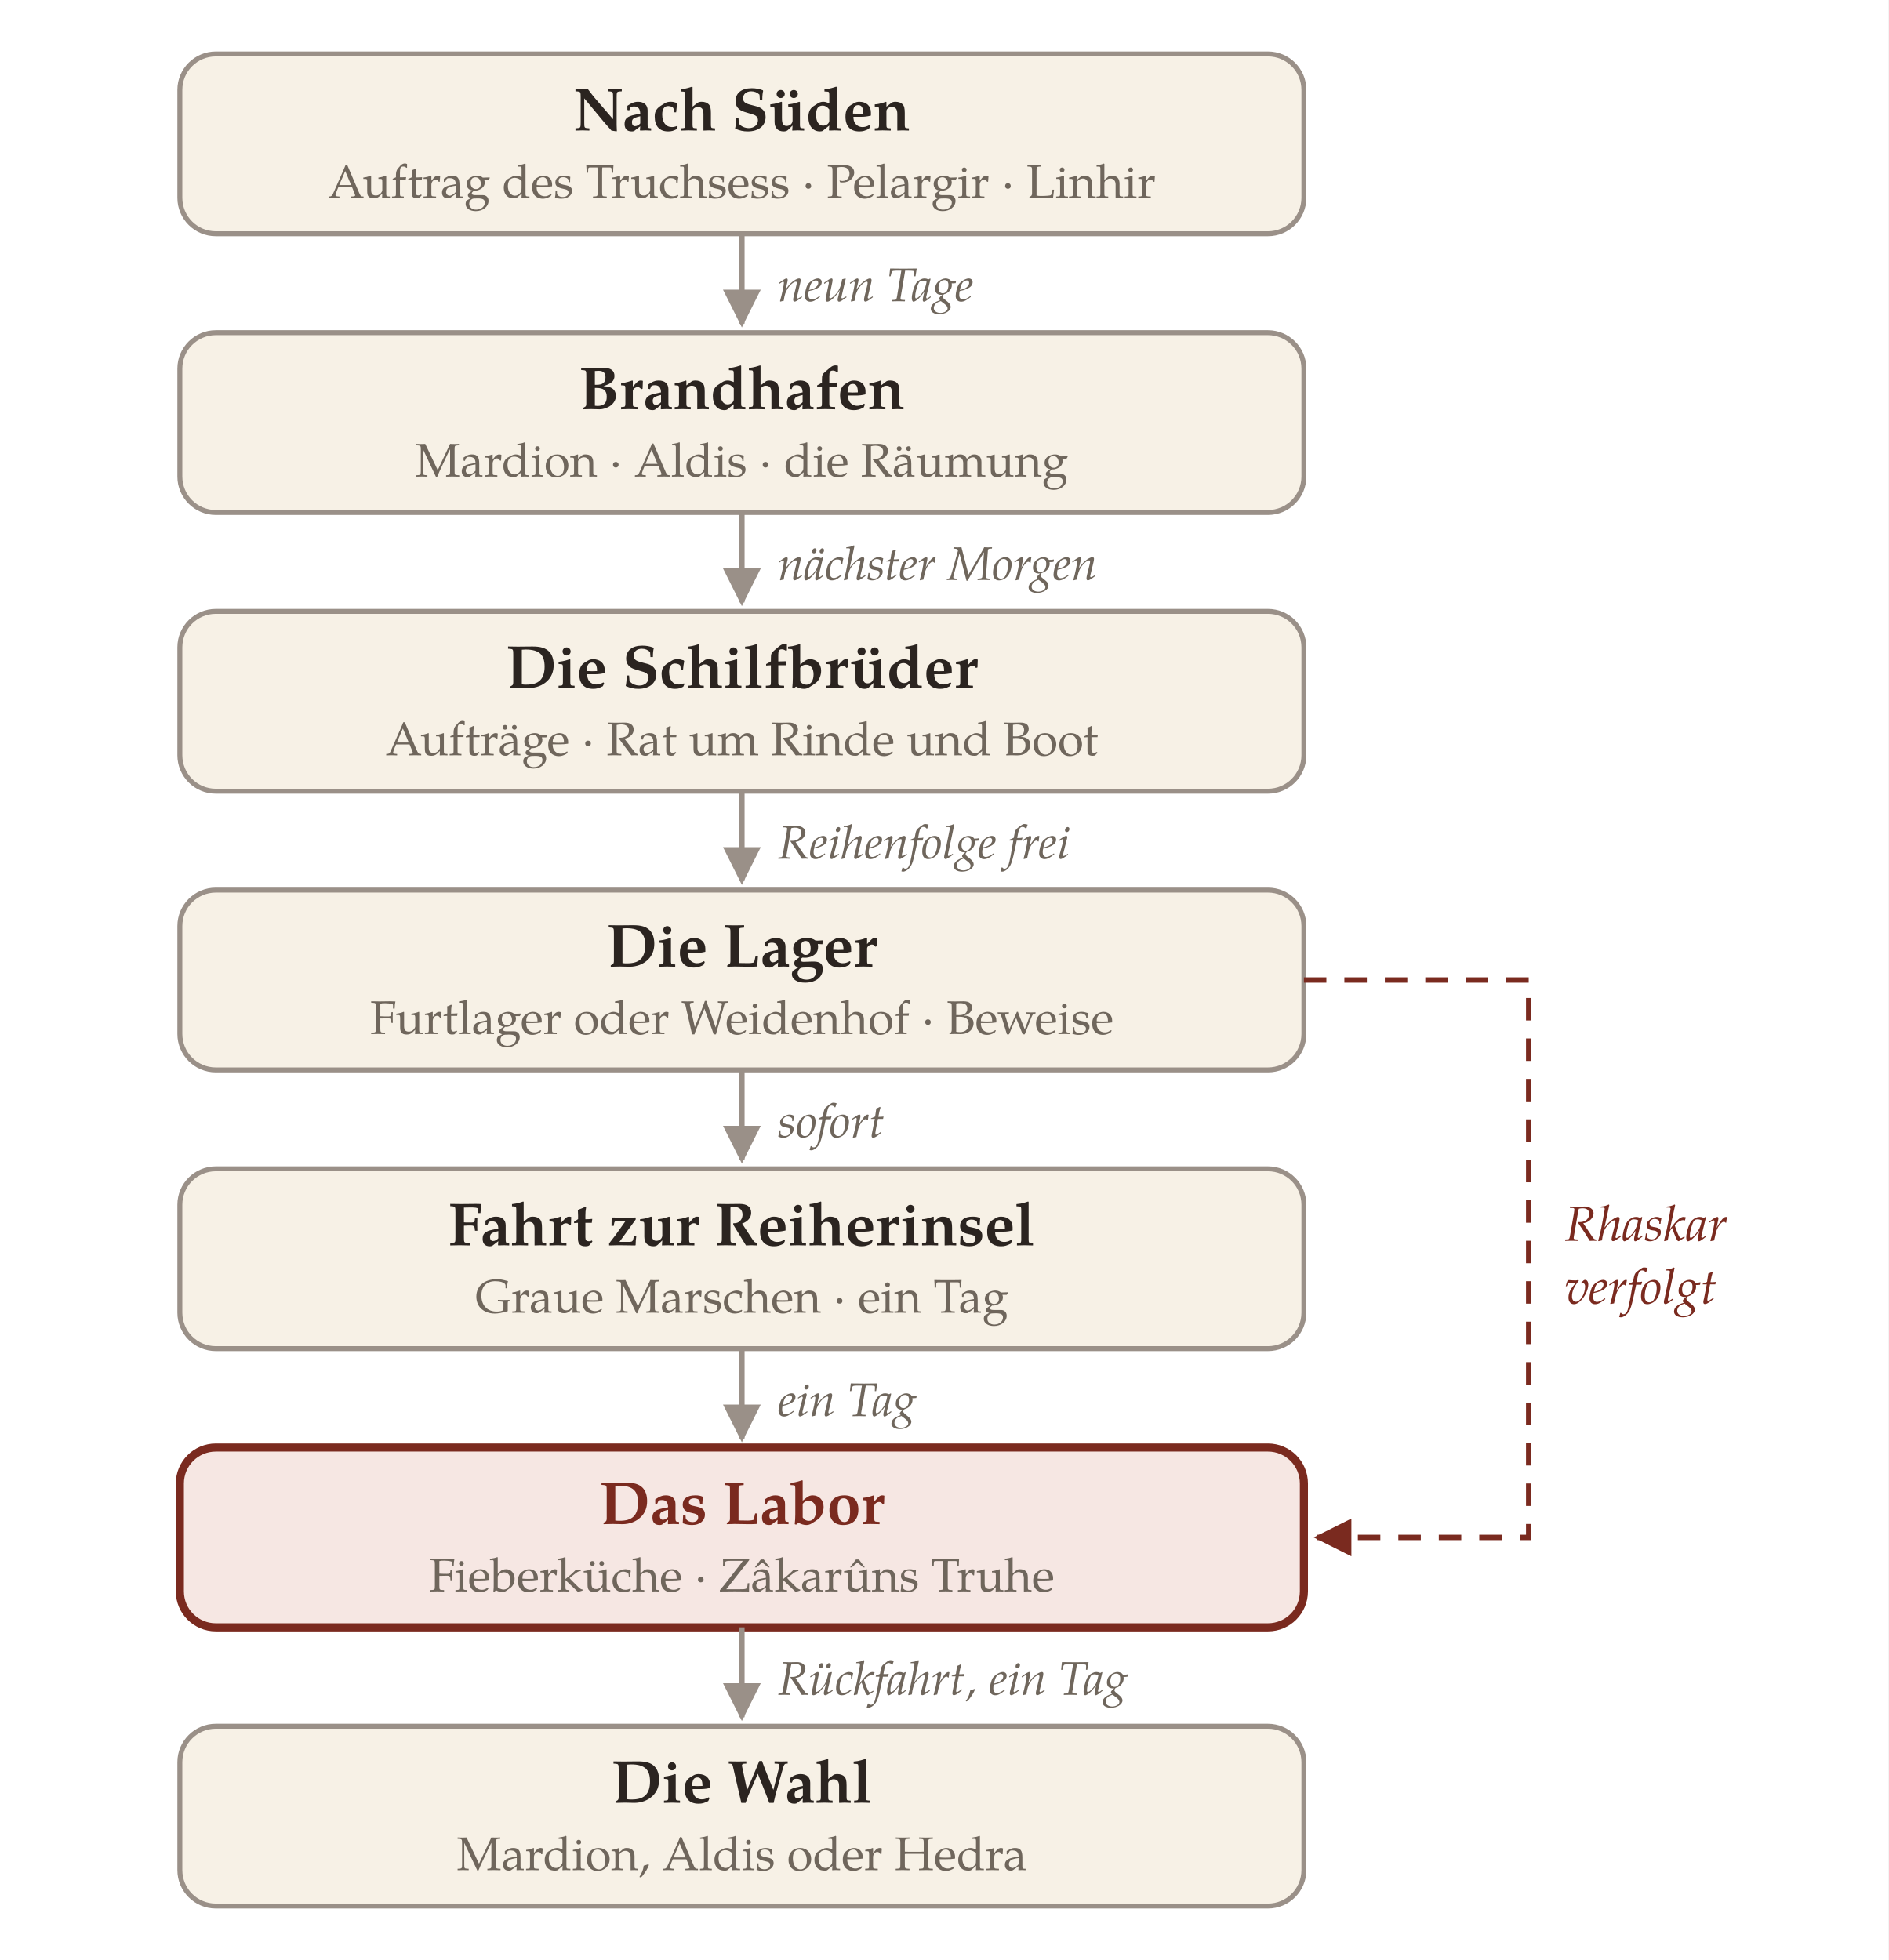
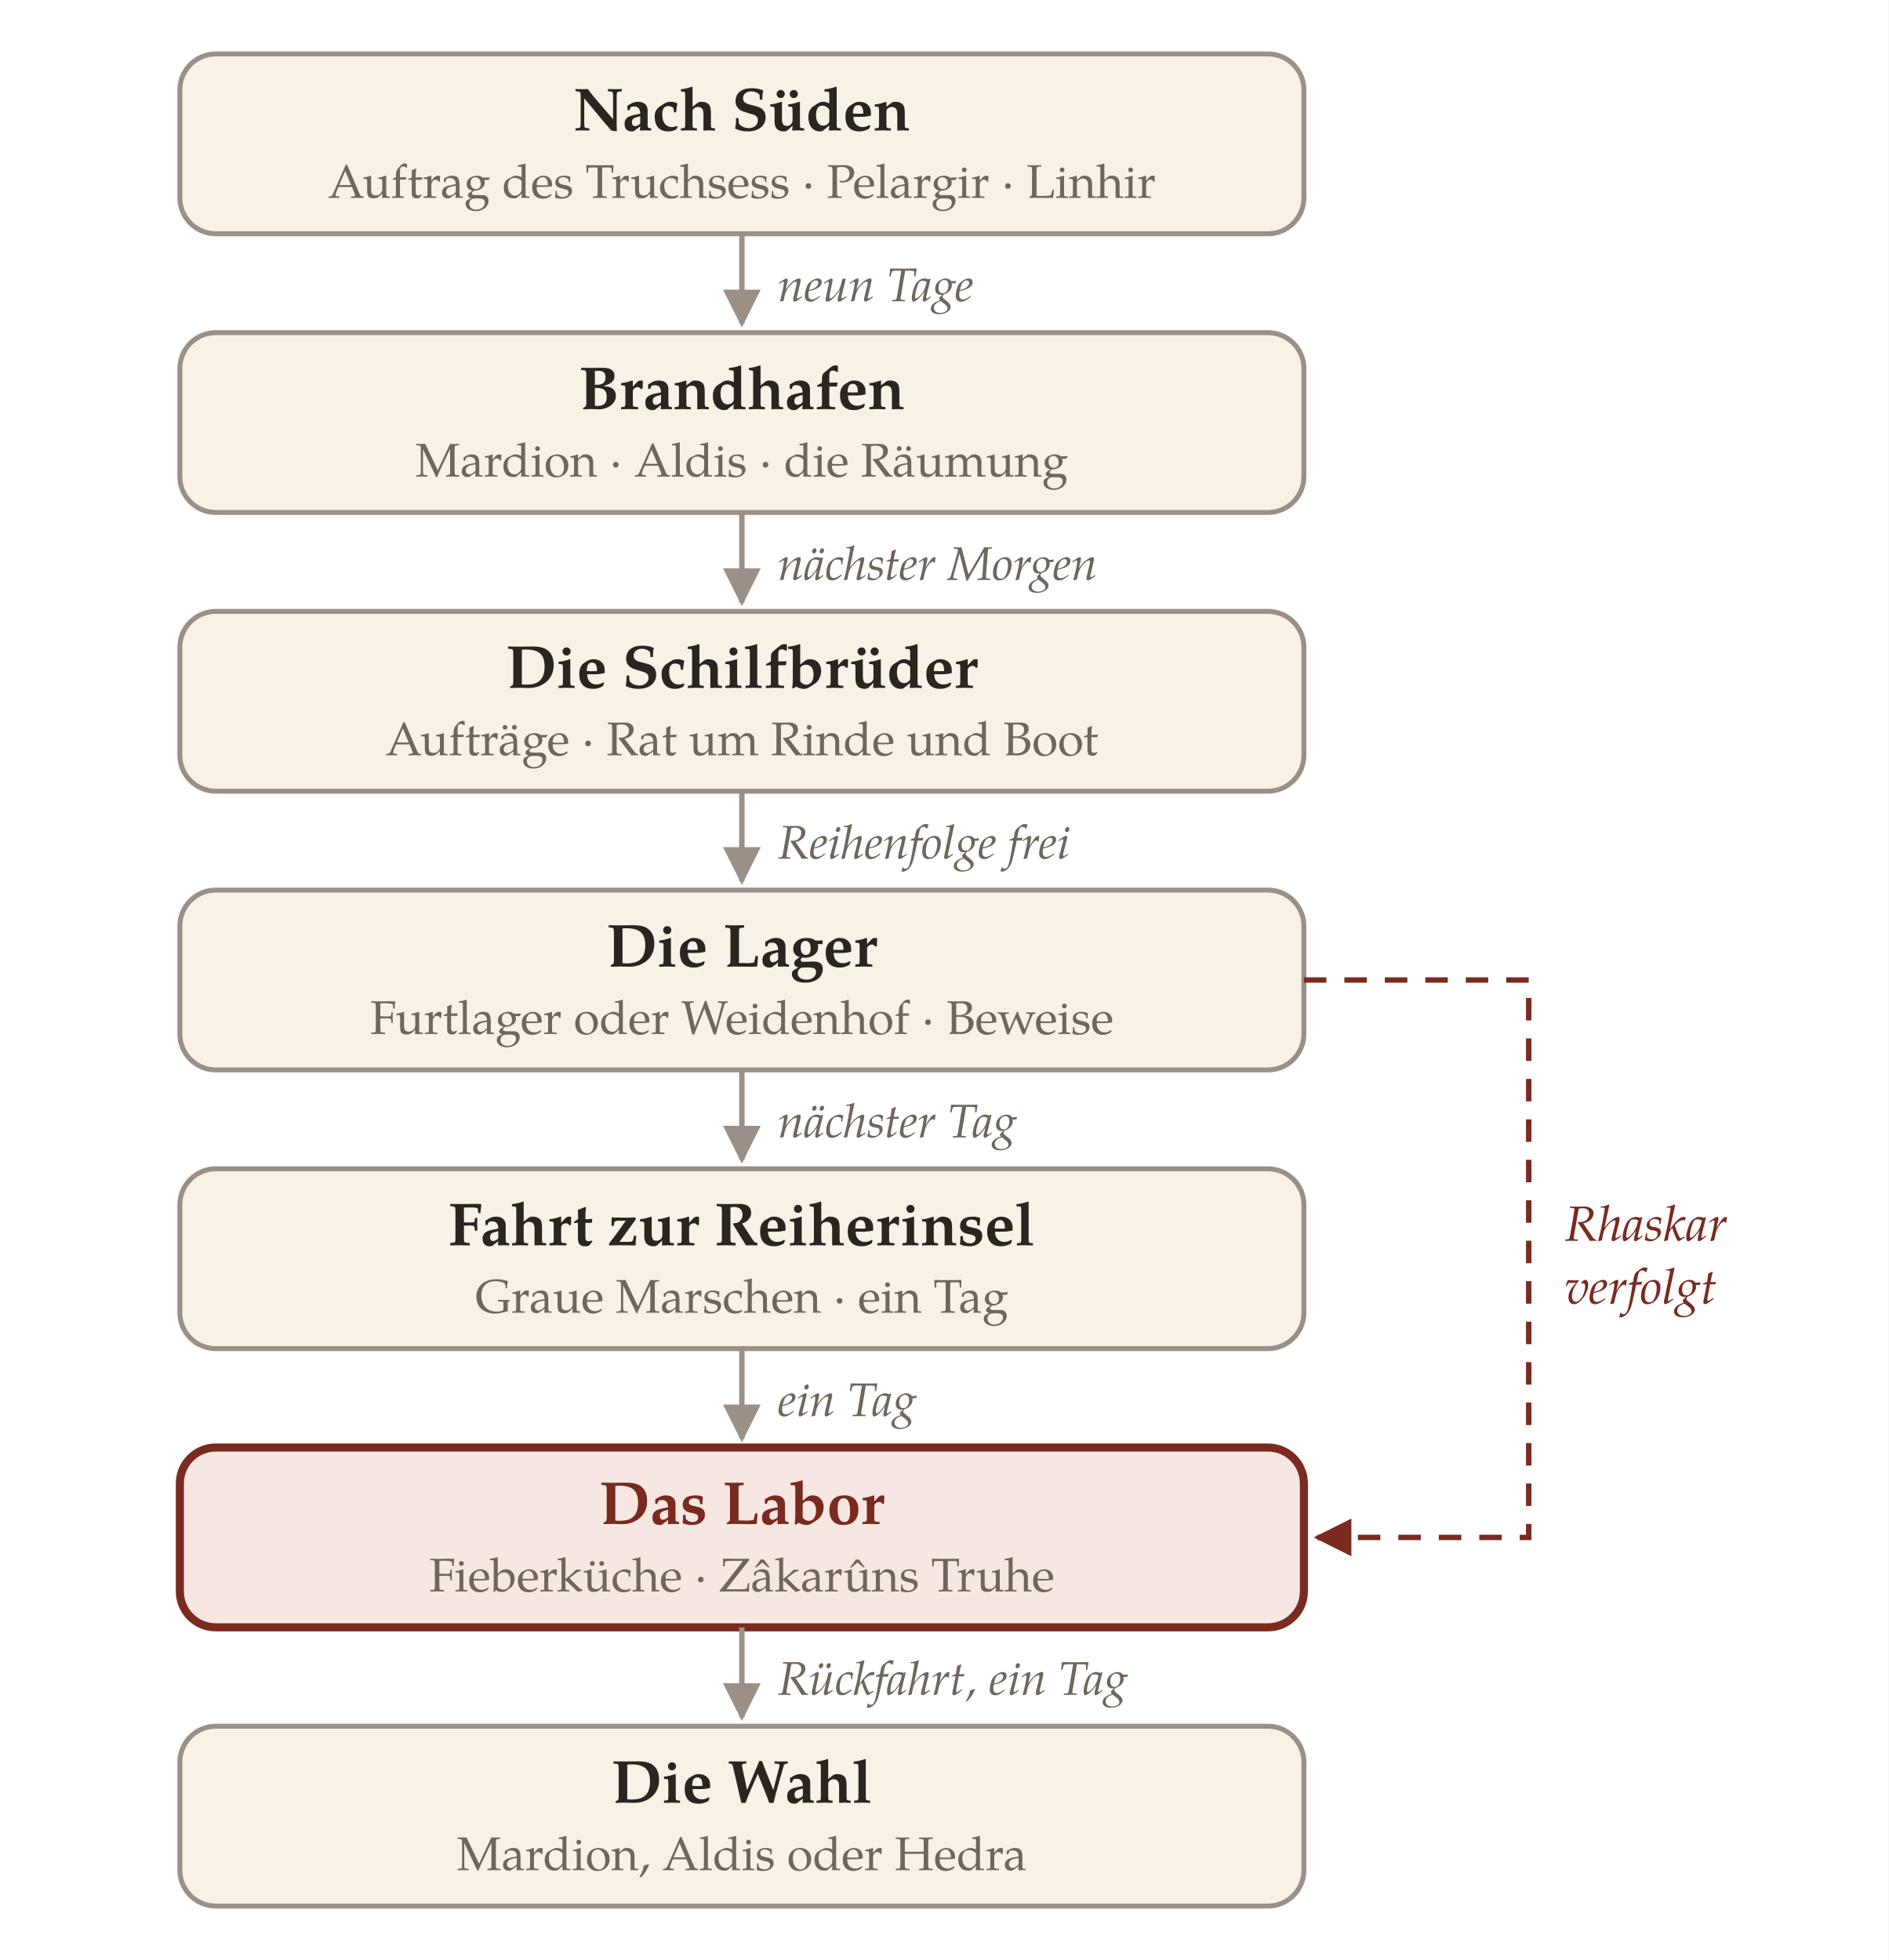
<svg xmlns="http://www.w3.org/2000/svg" viewBox="0 0 420 436" width="1680" height="1744">
  <defs>
    <marker id="a" viewBox="0 0 10 10" refX="9" refY="5" markerWidth="7" markerHeight="7" orient="auto">
      <path d="M0 0L10 5L0 10z" fill="#9a9088" />
    </marker>
    <marker id="r" viewBox="0 0 10 10" refX="9" refY="5" markerWidth="7" markerHeight="7" orient="auto">
      <path d="M0 0L10 5L0 10z" fill="#7a2a1f" />
    </marker>
  </defs>
  <rect width="420" height="436" fill="#ffffff" />
  <rect x="40" y="12" width="250" height="40" rx="8" fill="#f7f1e6" stroke="#9a9088" stroke-width="1.1" />
  <text x="165.0" y="29" font-family="TeX Gyre Pagella" font-weight="700" font-size="13.5" fill="#2b2420" text-anchor="middle">Nach Süden</text>
  <text x="165.0" y="44" font-family="TeX Gyre Pagella" font-size="10.5" fill="#6f665c" text-anchor="middle">Auftrag des Truchsess · Pelargir · Linhir</text>
  <path d="M165.0 52 V72" stroke="#9a9088" stroke-width="1.2" marker-end="url(#a)" />
  <text x="173.0" y="67.0" font-family="TeX Gyre Pagella" font-style="italic" font-size="10.5" fill="#6f665c">neun Tage</text>
  <rect x="40" y="74" width="250" height="40" rx="8" fill="#f7f1e6" stroke="#9a9088" stroke-width="1.1" />
  <text x="165.0" y="91" font-family="TeX Gyre Pagella" font-weight="700" font-size="13.5" fill="#2b2420" text-anchor="middle">Brandhafen</text>
  <text x="165.0" y="106" font-family="TeX Gyre Pagella" font-size="10.5" fill="#6f665c" text-anchor="middle">Mardion · Aldis · die Räumung</text>
  <path d="M165.0 114 V134" stroke="#9a9088" stroke-width="1.2" marker-end="url(#a)" />
  <text x="173.0" y="129.0" font-family="TeX Gyre Pagella" font-style="italic" font-size="10.5" fill="#6f665c">nächster Morgen</text>
  <rect x="40" y="136" width="250" height="40" rx="8" fill="#f7f1e6" stroke="#9a9088" stroke-width="1.1" />
  <text x="165.0" y="153" font-family="TeX Gyre Pagella" font-weight="700" font-size="13.5" fill="#2b2420" text-anchor="middle">Die Schilfbrüder</text>
  <text x="165.0" y="168" font-family="TeX Gyre Pagella" font-size="10.5" fill="#6f665c" text-anchor="middle">Aufträge · Rat um Rinde und Boot</text>
  <path d="M165.0 176 V196" stroke="#9a9088" stroke-width="1.2" marker-end="url(#a)" />
  <text x="173.0" y="191.0" font-family="TeX Gyre Pagella" font-style="italic" font-size="10.5" fill="#6f665c">Reihenfolge frei</text>
  <rect x="40" y="198" width="250" height="40" rx="8" fill="#f7f1e6" stroke="#9a9088" stroke-width="1.1" />
  <text x="165.0" y="215" font-family="TeX Gyre Pagella" font-weight="700" font-size="13.5" fill="#2b2420" text-anchor="middle">Die Lager</text>
  <text x="165.0" y="230" font-family="TeX Gyre Pagella" font-size="10.5" fill="#6f665c" text-anchor="middle">Furtlager oder Weidenhof · Beweise</text>
  <path d="M165.0 238 V258" stroke="#9a9088" stroke-width="1.2" marker-end="url(#a)" />
-   <text x="173.0" y="253.0" font-family="TeX Gyre Pagella" font-style="italic" font-size="10.5" fill="#6f665c">sofort</text>
+   <text x="173.0" y="253.0" font-family="TeX Gyre Pagella" font-style="italic" font-size="10.5" fill="#6f665c">nächster Tag</text>
  <rect x="40" y="260" width="250" height="40" rx="8" fill="#f7f1e6" stroke="#9a9088" stroke-width="1.1" />
  <text x="165.0" y="277" font-family="TeX Gyre Pagella" font-weight="700" font-size="13.5" fill="#2b2420" text-anchor="middle">Fahrt zur Reiherinsel</text>
  <text x="165.0" y="292" font-family="TeX Gyre Pagella" font-size="10.5" fill="#6f665c" text-anchor="middle">Graue Marschen · ein Tag</text>
  <path d="M165.0 300 V320" stroke="#9a9088" stroke-width="1.2" marker-end="url(#a)" />
  <text x="173.0" y="315.0" font-family="TeX Gyre Pagella" font-style="italic" font-size="10.5" fill="#6f665c">ein Tag</text>
  <rect x="40" y="322" width="250" height="40" rx="8" fill="#f6e7e3" stroke="#7a2a1f" stroke-width="1.8" />
  <text x="165.0" y="339" font-family="TeX Gyre Pagella" font-weight="700" font-size="13.5" fill="#7a2a1f" text-anchor="middle">Das Labor</text>
  <text x="165.0" y="354" font-family="TeX Gyre Pagella" font-size="10.5" fill="#6f665c" text-anchor="middle">Fieberküche · Zâkarûns Truhe</text>
  <path d="M165.0 362 V382" stroke="#9a9088" stroke-width="1.2" marker-end="url(#a)" />
  <text x="173.0" y="377.0" font-family="TeX Gyre Pagella" font-style="italic" font-size="10.5" fill="#6f665c">Rückfahrt, ein Tag</text>
  <rect x="40" y="384" width="250" height="40" rx="8" fill="#f7f1e6" stroke="#9a9088" stroke-width="1.1" />
  <text x="165.0" y="401" font-family="TeX Gyre Pagella" font-weight="700" font-size="13.5" fill="#2b2420" text-anchor="middle">Die Wahl</text>
  <text x="165.0" y="416" font-family="TeX Gyre Pagella" font-size="10.5" fill="#6f665c" text-anchor="middle">Mardion, Aldis oder Hedra</text>
  <path d="M290 218.0 H340 V342.0 H293" fill="none" stroke="#7a2a1f" stroke-width="1.2" stroke-dasharray="5 4" marker-end="url(#r)" />
  <text x="348" y="276.0" font-family="TeX Gyre Pagella" font-style="italic" font-size="11" fill="#7a2a1f">Rhaskar</text>
  <text x="348" y="290.0" font-family="TeX Gyre Pagella" font-style="italic" font-size="11" fill="#7a2a1f">verfolgt</text>
</svg>
